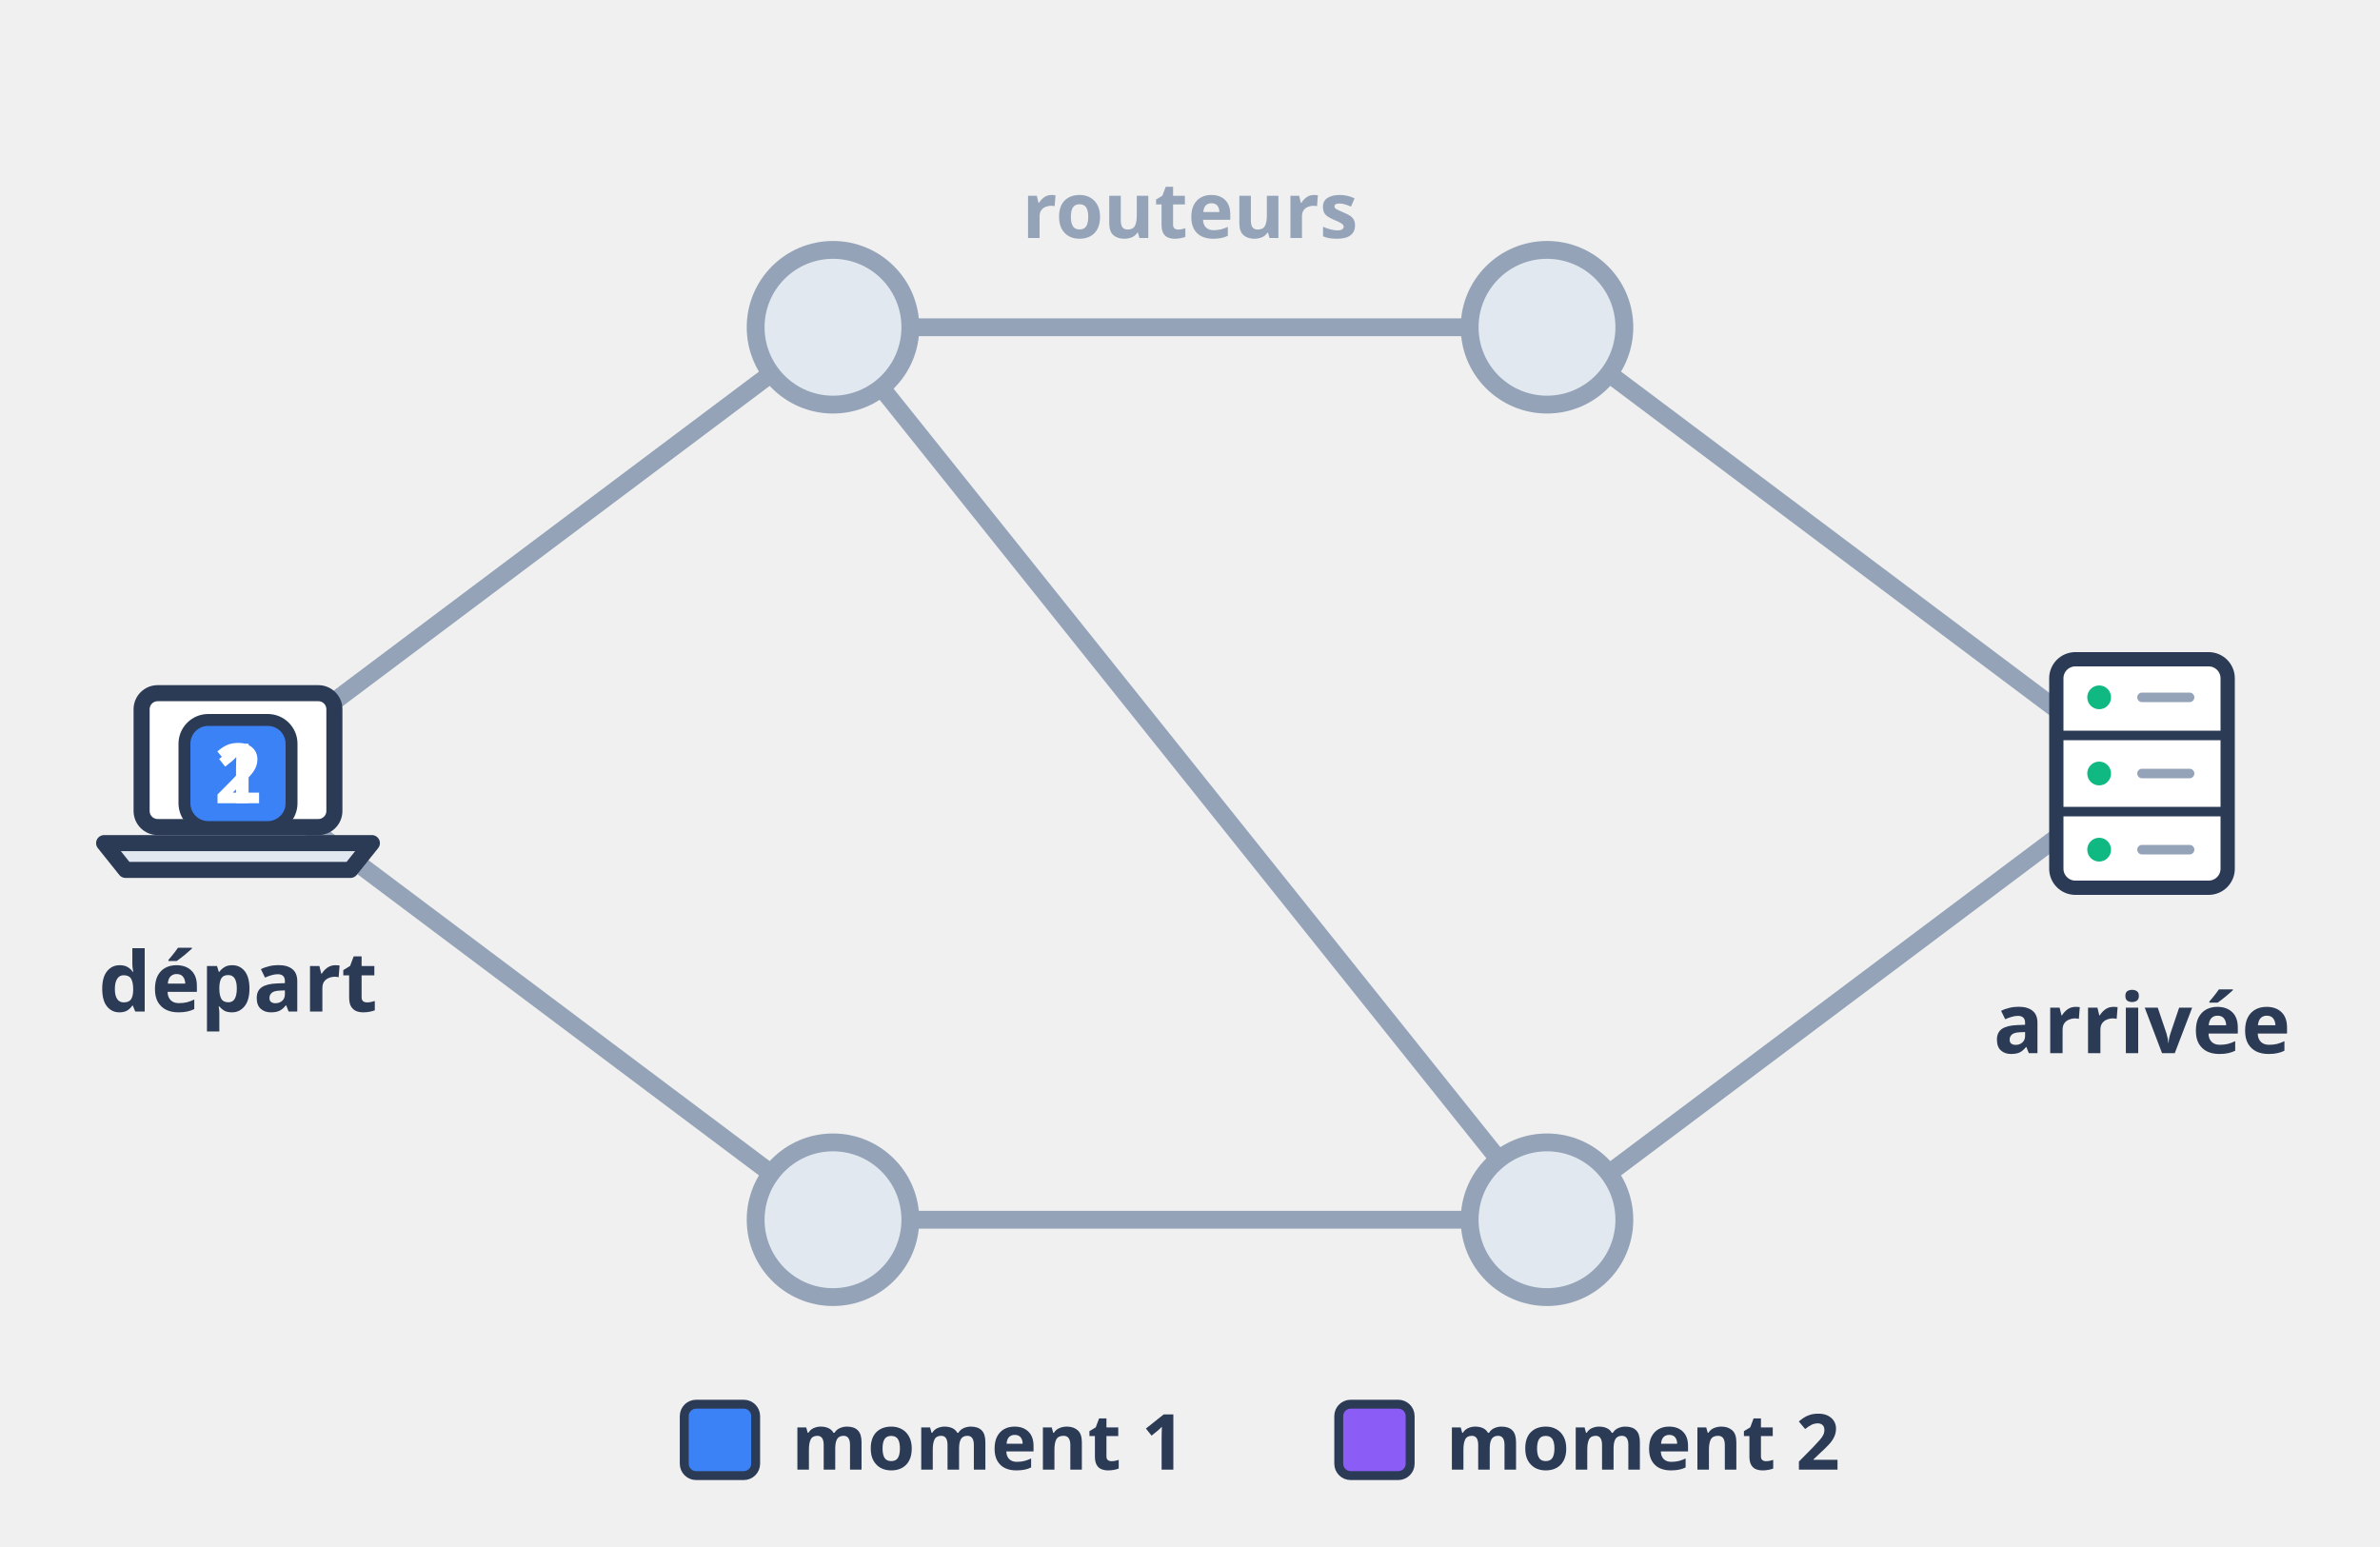
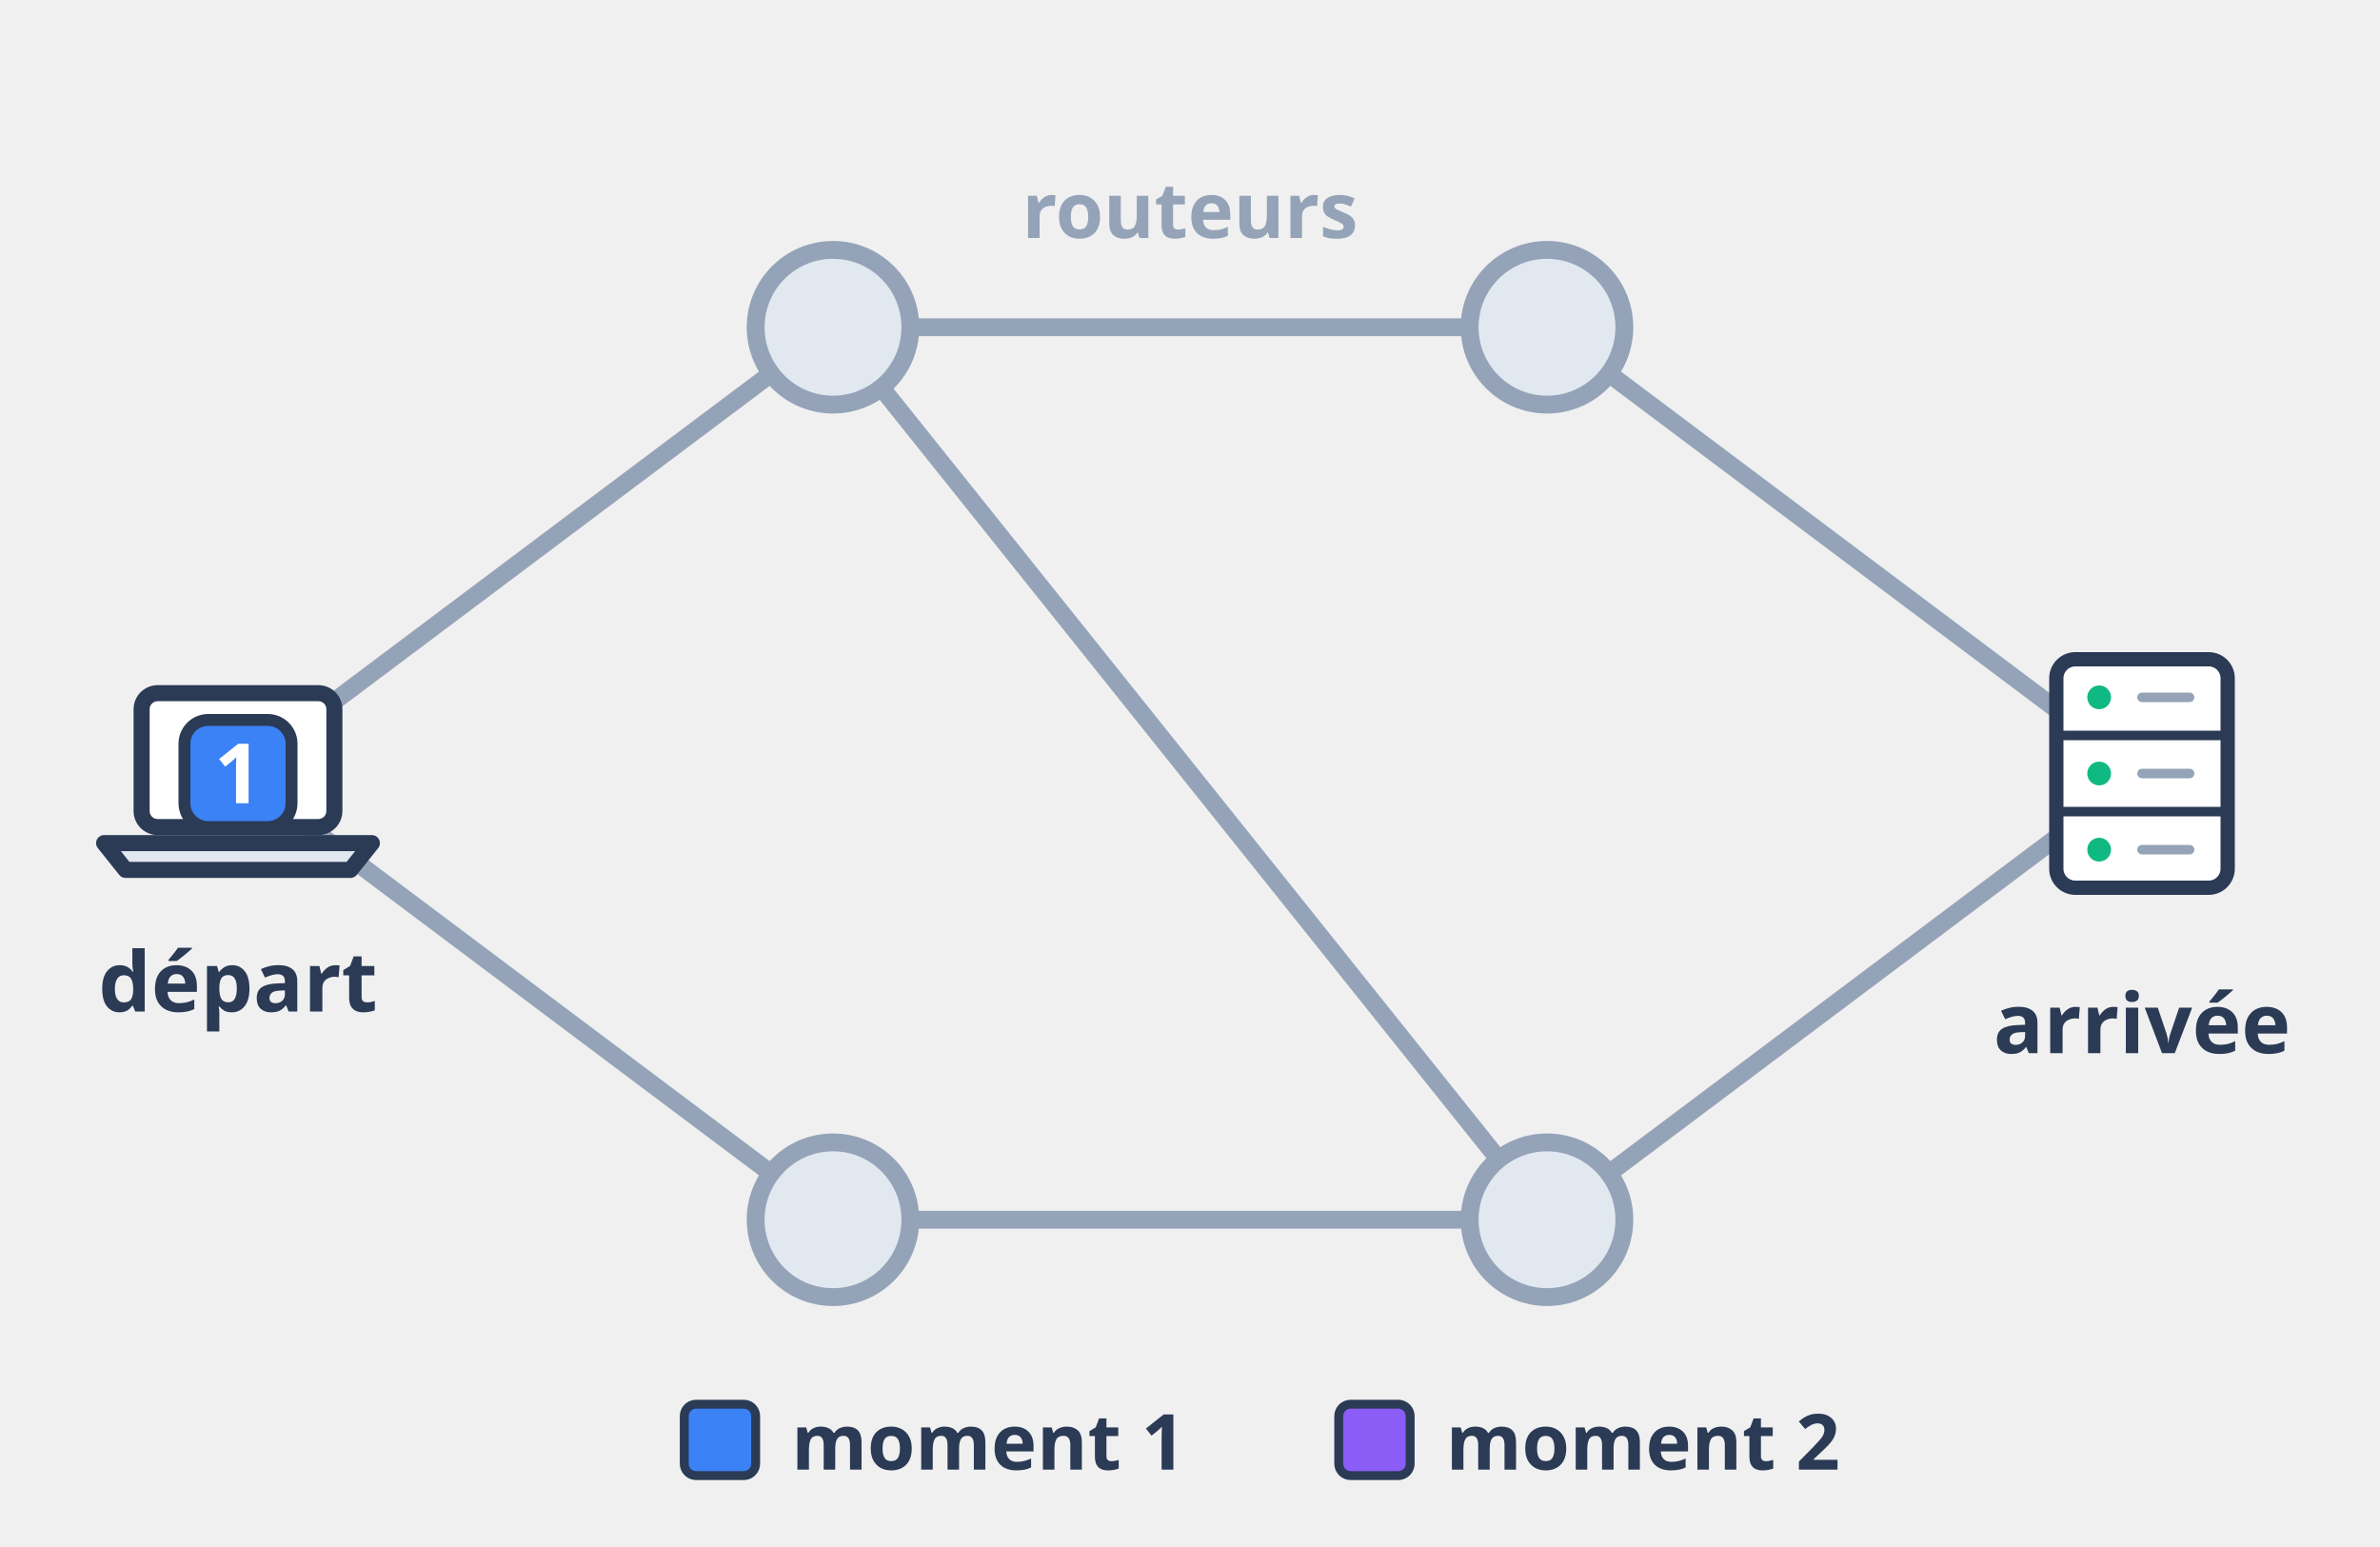
<svg xmlns="http://www.w3.org/2000/svg" viewBox="0 0 400 260" role="img">
  <style>.a,.b{animation:a 6s linear infinite}.b{animation-name:b}@keyframes a{0%{opacity:1;transform:translate(0,0)}5%{transform:translate(0px,0px)}18%{transform:translate(100px,-75px)}31%{transform:translate(220px,-75px)}45%{transform:translate(320px,0px)}46%{opacity:0;transform:translate(320px,0)}100%{opacity:0;transform:translate(320px,0)}}@keyframes b{0%{opacity:0;transform:translate(0,0)}54%{opacity:0}55%{opacity:1}55%{transform:translate(0px,0px)}68%{transform:translate(100px,75px)}81%{transform:translate(220px,75px)}95%{transform:translate(320px,0px)}96%{opacity:0;transform:translate(320px,0)}100%{opacity:0;transform:translate(320px,0)}}@media (prefers-reduced-motion: reduce){*{animation:none!important}}</style>
  <g font-family="system-ui, sans-serif" font-weight="600" text-anchor="middle" stroke-linecap="round" stroke-linejoin="round">
    <line x1="40" y1="130" x2="140" y2="55" stroke="#94A3B8" stroke-width="3" />
    <line x1="140" y1="55" x2="260" y2="55" stroke="#94A3B8" stroke-width="3" />
    <line x1="260" y1="55" x2="360" y2="130" stroke="#94A3B8" stroke-width="3" />
    <line x1="40" y1="130" x2="140" y2="205" stroke="#94A3B8" stroke-width="3" />
    <line x1="140" y1="205" x2="260" y2="205" stroke="#94A3B8" stroke-width="3" />
    <line x1="260" y1="205" x2="360" y2="130" stroke="#94A3B8" stroke-width="3" />
    <line x1="140" y1="55" x2="260" y2="205" stroke="#94A3B8" stroke-width="3" />
    <circle cx="140" cy="55" r="13" fill="#E2E8F0" stroke="#94A3B8" stroke-width="3" />
    <circle cx="260" cy="55" r="13" fill="#E2E8F0" stroke="#94A3B8" stroke-width="3" />
    <circle cx="140" cy="205" r="13" fill="#E2E8F0" stroke="#94A3B8" stroke-width="3" />
    <circle cx="260" cy="205" r="13" fill="#E2E8F0" stroke="#94A3B8" stroke-width="3" />
    <g transform="translate(40 130) scale(0.9)">
      <rect x="-18" y="-15" width="36" height="25" rx="3" fill="#FFFFFF" stroke="#2B3A55" stroke-width="3" />
      <path d="M-25 13H25L21 18H-21Z" stroke="#2B3A55" stroke-width="3" fill="#E2E8F0" />
    </g>
    <g transform="translate(360 130) scale(0.8)">
      <rect x="-18" y="-24" width="36" height="48" rx="4" fill="#FFFFFF" stroke="#2B3A55" stroke-width="3" />
      <line x1="-18" y1="-8" x2="18" y2="-8" stroke="#2B3A55" stroke-width="2" />
      <line x1="-18" y1="8" x2="18" y2="8" stroke="#2B3A55" stroke-width="2" />
      <circle cx="-9" cy="-16" r="2.5" fill="#10B981" stroke="#10B981" stroke-width="0" />
      <circle cx="-9" cy="0" r="2.5" fill="#10B981" stroke="#10B981" stroke-width="0" />
      <circle cx="-9" cy="16" r="2.5" fill="#10B981" stroke="#10B981" stroke-width="0" />
      <line x1="0" y1="-16" x2="10" y2="-16" stroke="#94A3B8" stroke-width="2" />
      <line x1="0" y1="0" x2="10" y2="0" stroke="#94A3B8" stroke-width="2" />
      <line x1="0" y1="16" x2="10" y2="16" stroke="#94A3B8" stroke-width="2" />
    </g>
    <text x="40" y="170" font-size="14" fill="#2B3A55">départ</text>
    <text x="360" y="177" font-size="14" fill="#2B3A55">arrivée</text>
    <text x="200" y="40" font-size="13" fill="#94A3B8">routeurs</text>
    <g class="a">
      <rect x="31" y="121" width="18" height="18" rx="4" fill="#3B82F6" stroke="#2B3A55" stroke-width="2" />
      <text x="40" y="135" font-size="14" fill="#FFFFFF">1</text>
    </g>
-     <g class="b">
-       <rect x="31" y="121" width="18" height="18" rx="4" fill="#8B5CF6" stroke="#2B3A55" stroke-width="2" opacity="0" />
+     <g class="b" opacity="0">
+       <rect x="31" y="121" width="18" height="18" rx="4" fill="#8B5CF6" stroke="#2B3A55" stroke-width="2" />
      <text x="40" y="135" font-size="14" fill="#FFFFFF">2</text>
    </g>
    <rect x="115" y="236" width="12" height="12" rx="2" fill="#3B82F6" stroke="#2B3A55" stroke-width="1.5" />
    <text x="133" y="247" font-size="13" text-anchor="start" fill="#2B3A55">moment 1</text>
    <rect x="225" y="236" width="12" height="12" rx="2" fill="#8B5CF6" stroke="#2B3A55" stroke-width="1.5" />
    <text x="243" y="247" font-size="13" text-anchor="start" fill="#2B3A55">moment 2</text>
  </g>
</svg>
